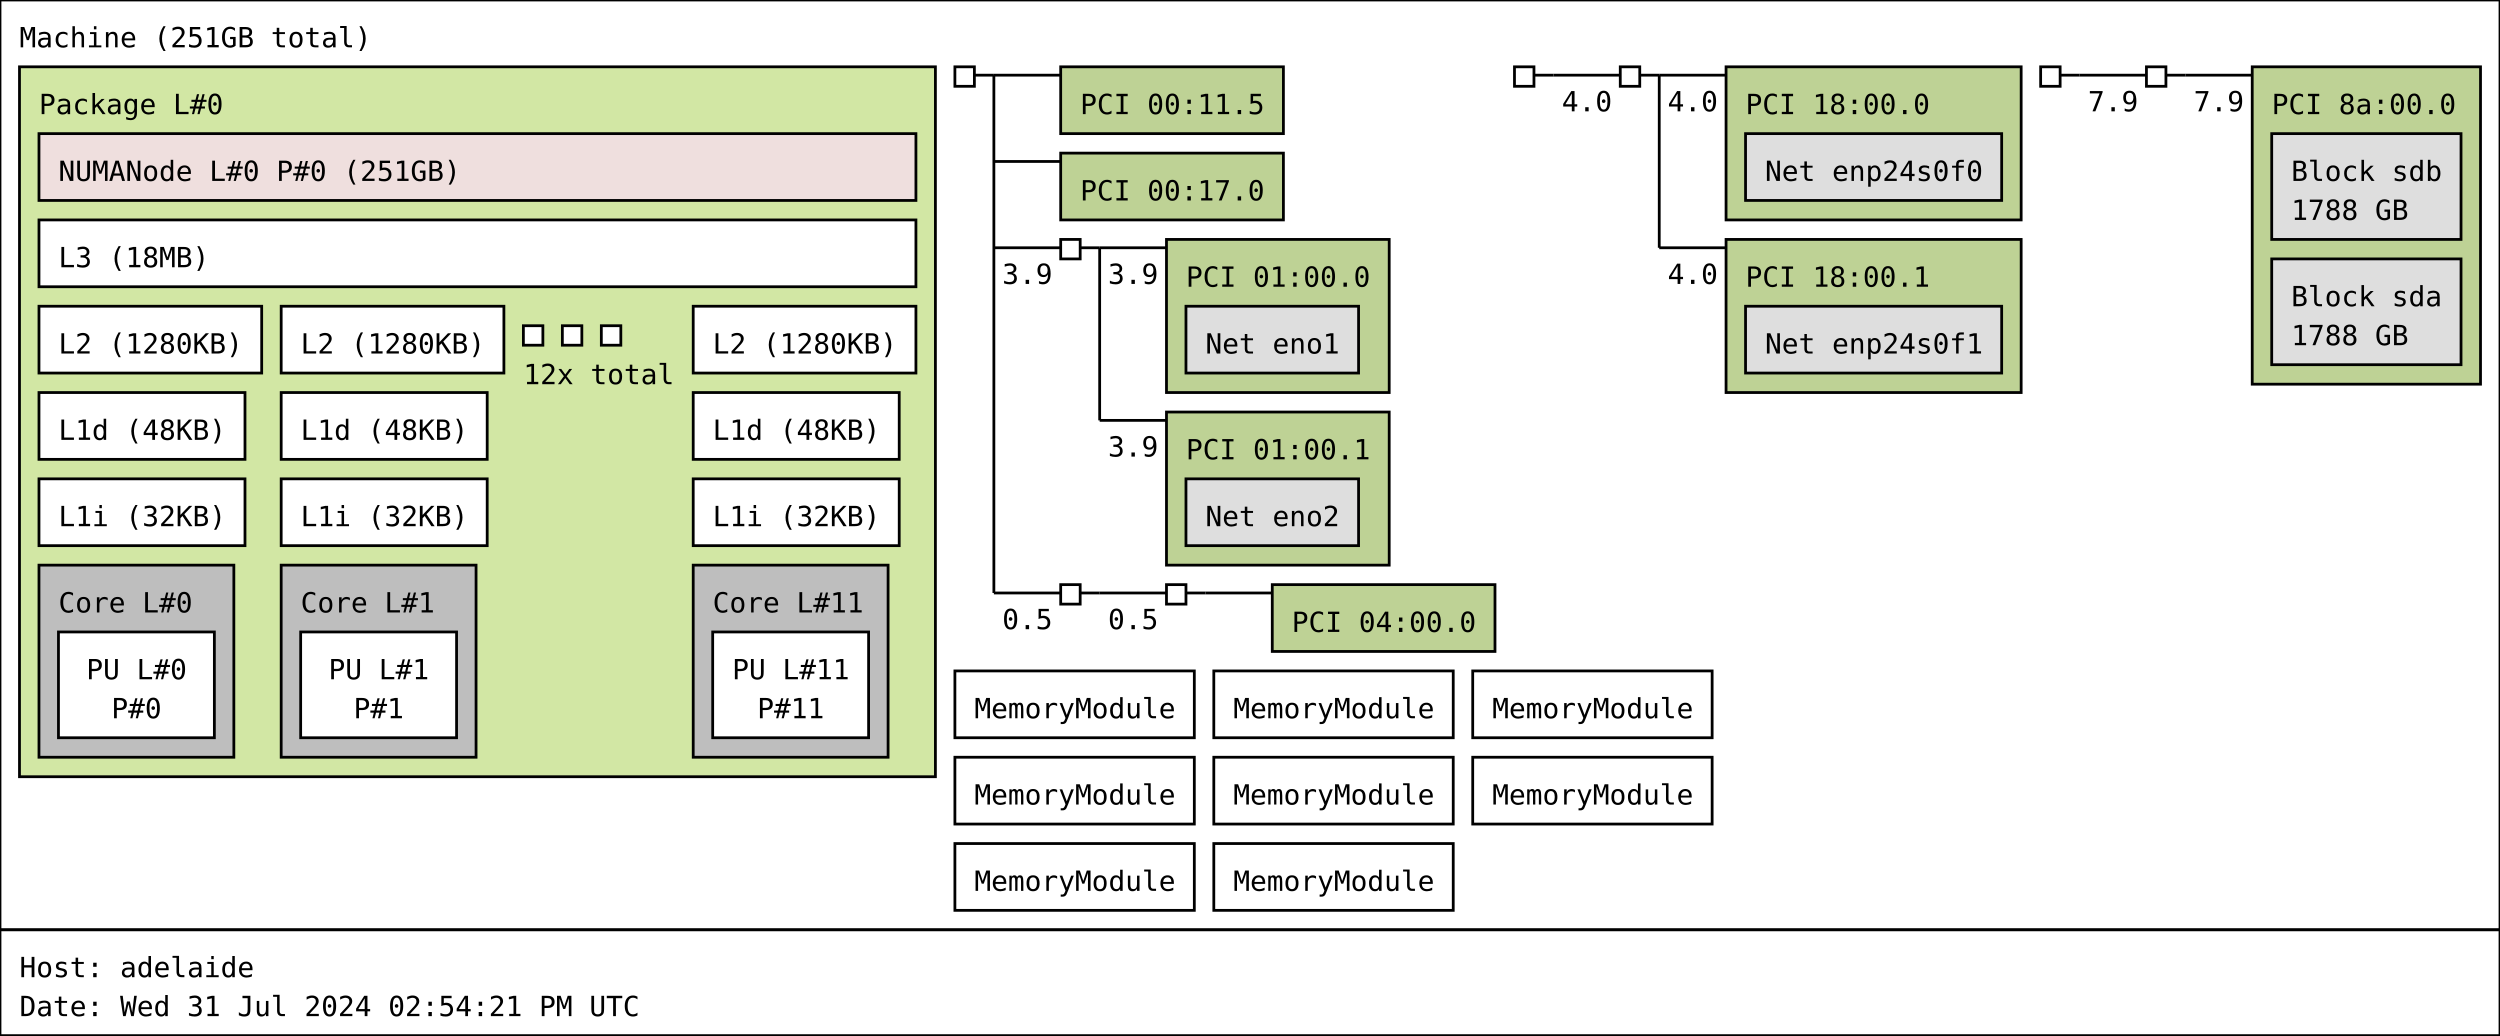
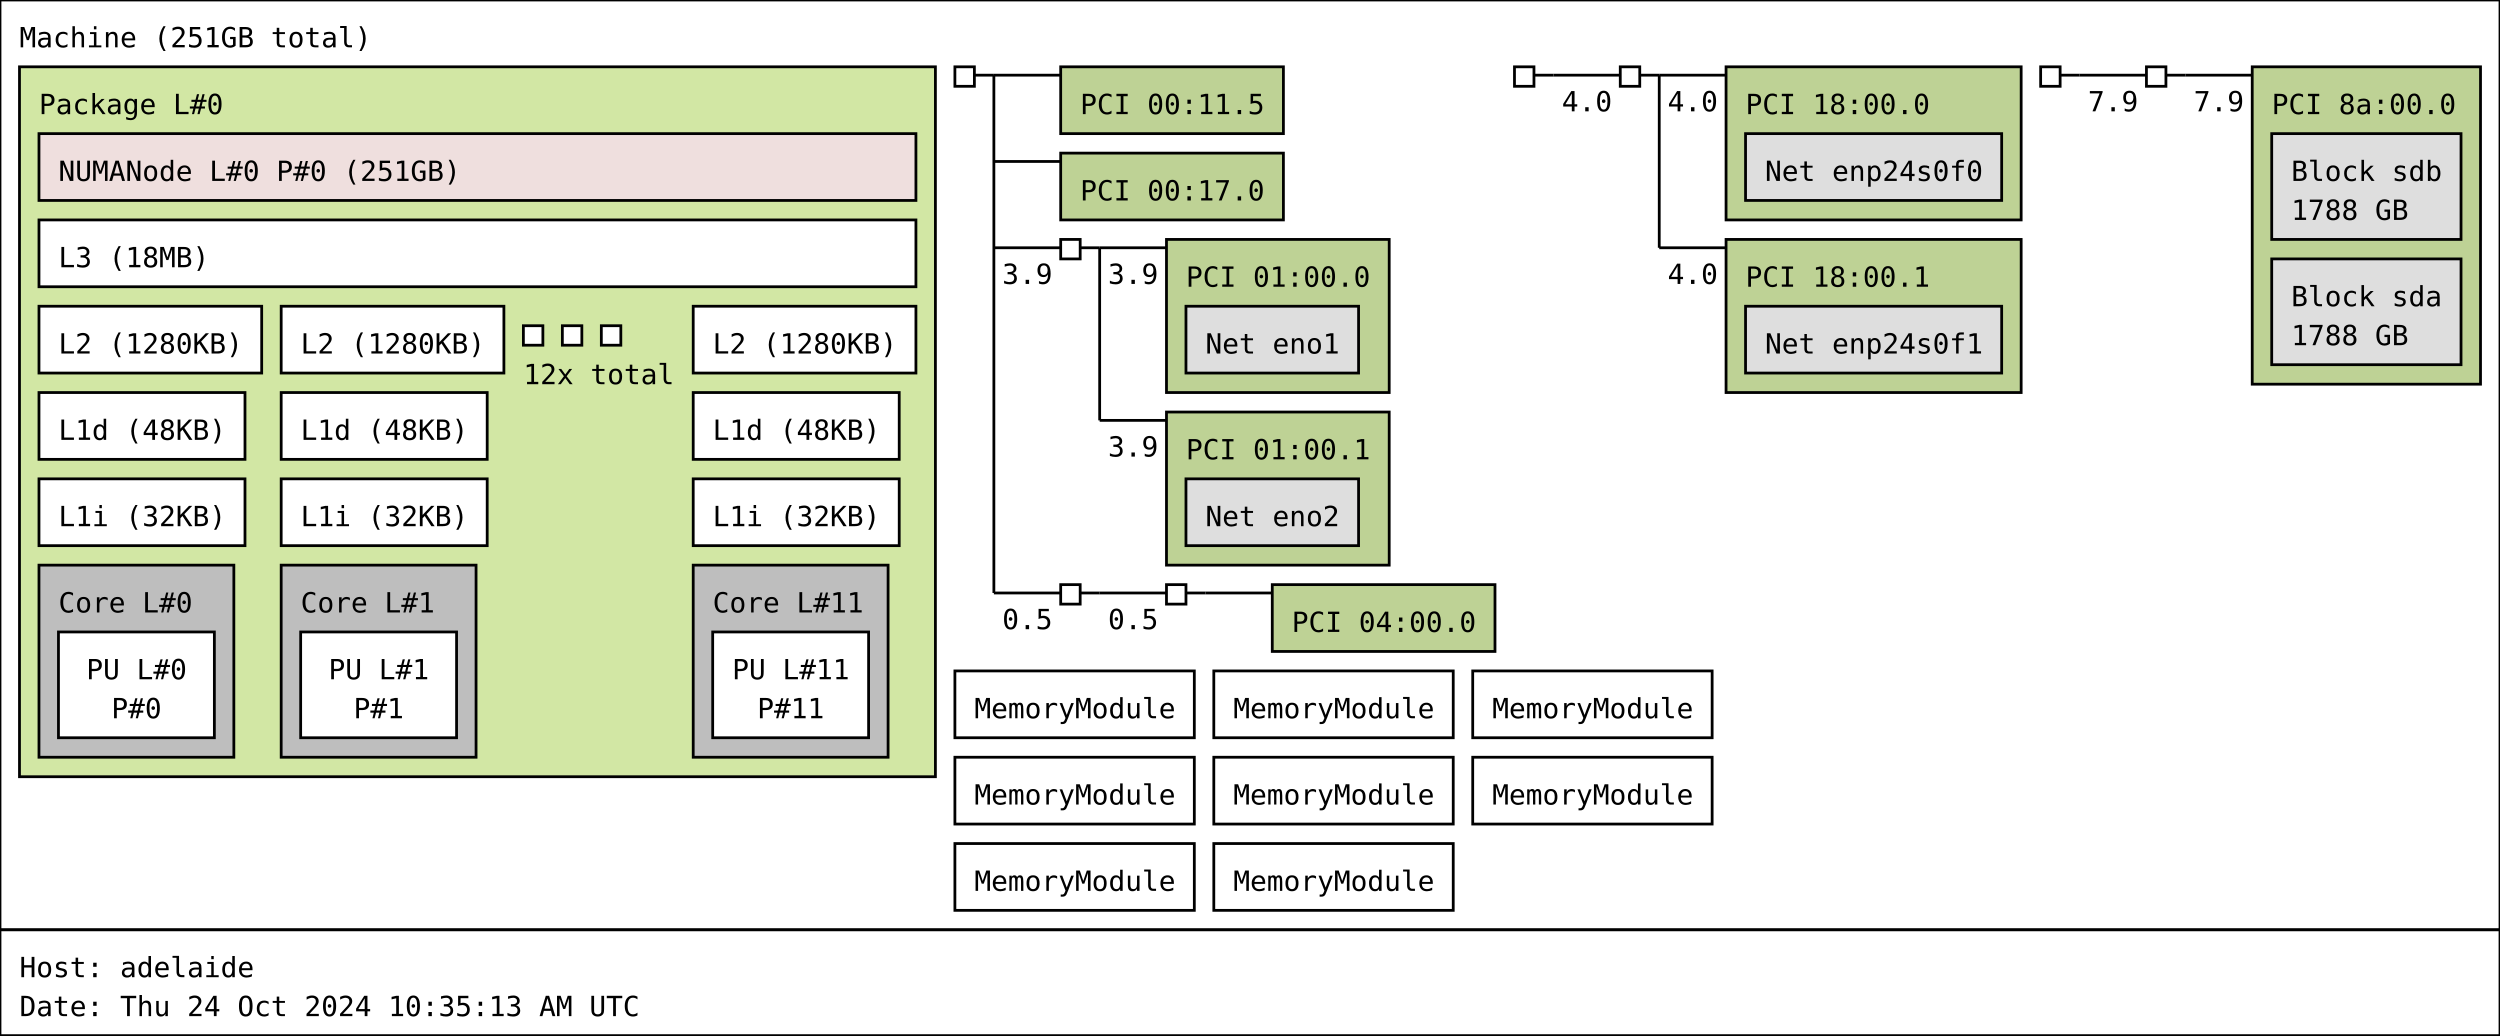
<svg xmlns="http://www.w3.org/2000/svg" width="898px" height="372px" viewBox="0 0 898px 372px" version="1.1">
  <rect id="Machine_0_rect" class="Machine" x="0" y="0" width="898" height="334" fill="rgb(255,255,255)" stroke="rgb(0,0,0)" stroke-width="1" />
  <text id="Machine_0_text" class="Machine" font-family="Monospace" x="7" y="17" fill="rgb(0,0,0)" font-size="10px">Machine (251GB total)</text>
  <rect id="Package_0_rect" class="Package" x="7" y="24" width="329" height="255" fill="rgb(210,231,164)" stroke="rgb(0,0,0)" stroke-width="1" />
  <text id="Package_0_text" class="Package" font-family="Monospace" x="14" y="41" fill="rgb(0,0,0)" font-size="10px">Package L#0</text>
  <rect id="L3_0_rect" class="L3" x="14" y="79" width="315" height="24" fill="rgb(255,255,255)" stroke="rgb(0,0,0)" stroke-width="1" />
  <text id="L3_0_text" class="L3" font-family="Monospace" x="21" y="96" fill="rgb(0,0,0)" font-size="10px">L3 (18MB)</text>
  <rect id="L2_0_rect" class="L2" x="14" y="110" width="80" height="24" fill="rgb(255,255,255)" stroke="rgb(0,0,0)" stroke-width="1" />
  <text id="L2_0_text" class="L2" font-family="Monospace" x="21" y="127" fill="rgb(0,0,0)" font-size="10px">L2 (1280KB)</text>
  <rect id="L1d_0_rect" class="L1d" x="14" y="141" width="74" height="24" fill="rgb(255,255,255)" stroke="rgb(0,0,0)" stroke-width="1" />
  <text id="L1d_0_text" class="L1d" font-family="Monospace" x="21" y="158" fill="rgb(0,0,0)" font-size="10px">L1d (48KB)</text>
  <rect id="L1i_0_rect" class="L1i" x="14" y="172" width="74" height="24" fill="rgb(255,255,255)" stroke="rgb(0,0,0)" stroke-width="1" />
  <text id="L1i_0_text" class="L1i" font-family="Monospace" x="21" y="189" fill="rgb(0,0,0)" font-size="10px">L1i (32KB)</text>
  <rect id="Core_0_rect" class="Core" x="14" y="203" width="70" height="69" fill="rgb(190,190,190)" stroke="rgb(0,0,0)" stroke-width="1" />
  <text id="Core_0_text" class="Core" font-family="Monospace" x="21" y="220" fill="rgb(0,0,0)" font-size="10px">Core L#0</text>
  <rect id="PU_0_rect" class="PU" x="21" y="227" width="56" height="38" fill="rgb(255,255,255)" stroke="rgb(0,0,0)" stroke-width="1" />
  <text id="PU_0_text" class="PU" font-family="Monospace" x="31" y="244" fill="rgb(0,0,0)" font-size="10px">PU L#0</text>
  <text id="PU_0_text_1" class="PU" font-family="Monospace" x="40" y="258" fill="rgb(0,0,0)" font-size="10px">P#0</text>
  <rect id="L2_1_rect" class="L2" x="101" y="110" width="80" height="24" fill="rgb(255,255,255)" stroke="rgb(0,0,0)" stroke-width="1" />
  <text id="L2_1_text" class="L2" font-family="Monospace" x="108" y="127" fill="rgb(0,0,0)" font-size="10px">L2 (1280KB)</text>
  <rect id="L1d_1_rect" class="L1d" x="101" y="141" width="74" height="24" fill="rgb(255,255,255)" stroke="rgb(0,0,0)" stroke-width="1" />
  <text id="L1d_1_text" class="L1d" font-family="Monospace" x="108" y="158" fill="rgb(0,0,0)" font-size="10px">L1d (48KB)</text>
  <rect id="L1i_1_rect" class="L1i" x="101" y="172" width="74" height="24" fill="rgb(255,255,255)" stroke="rgb(0,0,0)" stroke-width="1" />
  <text id="L1i_1_text" class="L1i" font-family="Monospace" x="108" y="189" fill="rgb(0,0,0)" font-size="10px">L1i (32KB)</text>
  <rect id="Core_1_rect" class="Core" x="101" y="203" width="70" height="69" fill="rgb(190,190,190)" stroke="rgb(0,0,0)" stroke-width="1" />
  <text id="Core_1_text" class="Core" font-family="Monospace" x="108" y="220" fill="rgb(0,0,0)" font-size="10px">Core L#1</text>
  <rect id="PU_1_rect" class="PU" x="108" y="227" width="56" height="38" fill="rgb(255,255,255)" stroke="rgb(0,0,0)" stroke-width="1" />
  <text id="PU_1_text" class="PU" font-family="Monospace" x="118" y="244" fill="rgb(0,0,0)" font-size="10px">PU L#1</text>
  <text id="PU_1_text_1" class="PU" font-family="Monospace" x="127" y="258" fill="rgb(0,0,0)" font-size="10px">P#1</text>
  <rect id="L2_2_rect" class="L2" x="188" y="117" width="7" height="7" fill="rgb(255,255,255)" stroke="rgb(0,0,0)" stroke-width="1" />
  <rect id="L2_2_rect" class="L2" x="202" y="117" width="7" height="7" fill="rgb(255,255,255)" stroke="rgb(0,0,0)" stroke-width="1" />
  <rect id="L2_2_rect" class="L2" x="216" y="117" width="7" height="7" fill="rgb(255,255,255)" stroke="rgb(0,0,0)" stroke-width="1" />
  <text id="L2_2_text" class="L2" font-family="Monospace" x="188" y="138" fill="rgb(0,0,0)" font-size="10px">12x total</text>
  <rect id="L2_11_rect" class="L2" x="249" y="110" width="80" height="24" fill="rgb(255,255,255)" stroke="rgb(0,0,0)" stroke-width="1" />
  <text id="L2_11_text" class="L2" font-family="Monospace" x="256" y="127" fill="rgb(0,0,0)" font-size="10px">L2 (1280KB)</text>
  <rect id="L1d_11_rect" class="L1d" x="249" y="141" width="74" height="24" fill="rgb(255,255,255)" stroke="rgb(0,0,0)" stroke-width="1" />
  <text id="L1d_11_text" class="L1d" font-family="Monospace" x="256" y="158" fill="rgb(0,0,0)" font-size="10px">L1d (48KB)</text>
  <rect id="L1i_11_rect" class="L1i" x="249" y="172" width="74" height="24" fill="rgb(255,255,255)" stroke="rgb(0,0,0)" stroke-width="1" />
  <text id="L1i_11_text" class="L1i" font-family="Monospace" x="256" y="189" fill="rgb(0,0,0)" font-size="10px">L1i (32KB)</text>
  <rect id="Core_11_rect" class="Core" x="249" y="203" width="70" height="69" fill="rgb(190,190,190)" stroke="rgb(0,0,0)" stroke-width="1" />
  <text id="Core_11_text" class="Core" font-family="Monospace" x="256" y="220" fill="rgb(0,0,0)" font-size="10px">Core L#11</text>
  <rect id="PU_11_rect" class="PU" x="256" y="227" width="56" height="38" fill="rgb(255,255,255)" stroke="rgb(0,0,0)" stroke-width="1" />
  <text id="PU_11_text" class="PU" font-family="Monospace" x="263" y="244" fill="rgb(0,0,0)" font-size="10px">PU L#11</text>
  <text id="PU_11_text_1" class="PU" font-family="Monospace" x="272" y="258" fill="rgb(0,0,0)" font-size="10px">P#11</text>
  <rect id="NUMANode_0_rect" class="NUMANode" x="14" y="48" width="315" height="24" fill="rgb(239,223,222)" stroke="rgb(0,0,0)" stroke-width="1" />
  <text id="NUMANode_0_text" class="NUMANode" font-family="Monospace" x="21" y="65" fill="rgb(0,0,0)" font-size="10px">NUMANode L#0 P#0 (251GB)</text>
  <rect id="HostBridge_0_rect" class="HostBridge" x="343" y="24" width="7" height="7" fill="rgb(255,255,255)" stroke="rgb(0,0,0)" stroke-width="1" />
  <line id="HostBridge_0_line" class="HostBridge" x1="350" y1="27" x2="357" y2="27" stroke="rgb(0,0,0)" stroke-width="1" />
  <line id="HostBridge_0_line_2" class="HostBridge" x1="357" y1="27" x2="381" y2="27" stroke="rgb(0,0,0)" stroke-width="1" />
  <line id="HostBridge_0_line_3" class="HostBridge" x1="357" y1="58" x2="381" y2="58" stroke="rgb(0,0,0)" stroke-width="1" />
  <line id="HostBridge_0_line_4" class="HostBridge" x1="357" y1="89" x2="381" y2="89" stroke="rgb(0,0,0)" stroke-width="1" />
  <text id="HostBridge_0_text_4" class="HostBridge" font-family="Monospace" x="360" y="102" fill="rgb(0,0,0)" font-size="10px">3.9</text>
  <line id="HostBridge_0_line_5" class="HostBridge" x1="357" y1="213" x2="381" y2="213" stroke="rgb(0,0,0)" stroke-width="1" />
  <text id="HostBridge_0_text_5" class="HostBridge" font-family="Monospace" x="360" y="226" fill="rgb(0,0,0)" font-size="10px">0.5</text>
  <line id="HostBridge_0_line_1" class="HostBridge" x1="357" y1="27" x2="357" y2="213" stroke="rgb(0,0,0)" stroke-width="1" />
  <rect id="PCI_0_rect" class="PCI" x="381" y="24" width="80" height="24" fill="rgb(190,210,149)" stroke="rgb(0,0,0)" stroke-width="1" />
  <text id="PCI_0_text" class="PCI" font-family="Monospace" x="388" y="41" fill="rgb(0,0,0)" font-size="10px">PCI 00:11.5</text>
  <rect id="PCI_1_rect" class="PCI" x="381" y="55" width="80" height="24" fill="rgb(190,210,149)" stroke="rgb(0,0,0)" stroke-width="1" />
  <text id="PCI_1_text" class="PCI" font-family="Monospace" x="388" y="72" fill="rgb(0,0,0)" font-size="10px">PCI 00:17.0</text>
  <rect id="PCIBridge_1_rect" class="PCIBridge" x="381" y="86" width="7" height="7" fill="rgb(255,255,255)" stroke="rgb(0,0,0)" stroke-width="1" />
  <line id="PCIBridge_1_line" class="PCIBridge" x1="388" y1="89" x2="395" y2="89" stroke="rgb(0,0,0)" stroke-width="1" />
  <line id="PCIBridge_1_line_2" class="PCIBridge" x1="395" y1="89" x2="419" y2="89" stroke="rgb(0,0,0)" stroke-width="1" />
  <text id="PCIBridge_1_text_2" class="PCIBridge" font-family="Monospace" x="398" y="102" fill="rgb(0,0,0)" font-size="10px">3.9</text>
  <line id="PCIBridge_1_line_3" class="PCIBridge" x1="395" y1="151" x2="419" y2="151" stroke="rgb(0,0,0)" stroke-width="1" />
  <text id="PCIBridge_1_text_3" class="PCIBridge" font-family="Monospace" x="398" y="164" fill="rgb(0,0,0)" font-size="10px">3.9</text>
  <line id="PCIBridge_1_line_1" class="PCIBridge" x1="395" y1="89" x2="395" y2="151" stroke="rgb(0,0,0)" stroke-width="1" />
  <rect id="PCI_2_rect" class="PCI" x="419" y="86" width="80" height="55" fill="rgb(190,210,149)" stroke="rgb(0,0,0)" stroke-width="1" />
  <text id="PCI_2_text" class="PCI" font-family="Monospace" x="426" y="103" fill="rgb(0,0,0)" font-size="10px">PCI 01:00.0</text>
  <rect id="Net_0_rect" class="Net" x="426" y="110" width="62" height="24" fill="rgb(222,222,222)" stroke="rgb(0,0,0)" stroke-width="1" />
  <text id="Net_0_text" class="Net" font-family="Monospace" x="433" y="127" fill="rgb(0,0,0)" font-size="10px">Net eno1</text>
  <rect id="PCI_3_rect" class="PCI" x="419" y="148" width="80" height="55" fill="rgb(190,210,149)" stroke="rgb(0,0,0)" stroke-width="1" />
  <text id="PCI_3_text" class="PCI" font-family="Monospace" x="426" y="165" fill="rgb(0,0,0)" font-size="10px">PCI 01:00.1</text>
  <rect id="Net_1_rect" class="Net" x="426" y="172" width="62" height="24" fill="rgb(222,222,222)" stroke="rgb(0,0,0)" stroke-width="1" />
  <text id="Net_1_text" class="Net" font-family="Monospace" x="433" y="189" fill="rgb(0,0,0)" font-size="10px">Net eno2</text>
  <rect id="PCIBridge_2_rect" class="PCIBridge" x="381" y="210" width="7" height="7" fill="rgb(255,255,255)" stroke="rgb(0,0,0)" stroke-width="1" />
  <line id="PCIBridge_2_line" class="PCIBridge" x1="388" y1="213" x2="395" y2="213" stroke="rgb(0,0,0)" stroke-width="1" />
  <line id="PCIBridge_2_line_2" class="PCIBridge" x1="395" y1="213" x2="419" y2="213" stroke="rgb(0,0,0)" stroke-width="1" />
  <text id="PCIBridge_2_text_2" class="PCIBridge" font-family="Monospace" x="398" y="226" fill="rgb(0,0,0)" font-size="10px">0.5</text>
  <line id="PCIBridge_2_line_1" class="PCIBridge" x1="395" y1="213" x2="395" y2="213" stroke="rgb(0,0,0)" stroke-width="1" />
  <rect id="PCIBridge_3_rect" class="PCIBridge" x="419" y="210" width="7" height="7" fill="rgb(255,255,255)" stroke="rgb(0,0,0)" stroke-width="1" />
  <line id="PCIBridge_3_line" class="PCIBridge" x1="426" y1="213" x2="433" y2="213" stroke="rgb(0,0,0)" stroke-width="1" />
  <line id="PCIBridge_3_line_2" class="PCIBridge" x1="433" y1="213" x2="457" y2="213" stroke="rgb(0,0,0)" stroke-width="1" />
  <line id="PCIBridge_3_line_1" class="PCIBridge" x1="433" y1="213" x2="433" y2="213" stroke="rgb(0,0,0)" stroke-width="1" />
  <rect id="PCI_4_rect" class="PCI" x="457" y="210" width="80" height="24" fill="rgb(190,210,149)" stroke="rgb(0,0,0)" stroke-width="1" />
  <text id="PCI_4_text" class="PCI" font-family="Monospace" x="464" y="227" fill="rgb(0,0,0)" font-size="10px">PCI 04:00.0</text>
  <rect id="HostBridge_4_rect" class="HostBridge" x="544" y="24" width="7" height="7" fill="rgb(255,255,255)" stroke="rgb(0,0,0)" stroke-width="1" />
  <line id="HostBridge_4_line" class="HostBridge" x1="551" y1="27" x2="558" y2="27" stroke="rgb(0,0,0)" stroke-width="1" />
  <line id="HostBridge_4_line_2" class="HostBridge" x1="558" y1="27" x2="582" y2="27" stroke="rgb(0,0,0)" stroke-width="1" />
  <text id="HostBridge_4_text_2" class="HostBridge" font-family="Monospace" x="561" y="40" fill="rgb(0,0,0)" font-size="10px">4.0</text>
  <line id="HostBridge_4_line_1" class="HostBridge" x1="558" y1="27" x2="558" y2="27" stroke="rgb(0,0,0)" stroke-width="1" />
  <rect id="PCIBridge_5_rect" class="PCIBridge" x="582" y="24" width="7" height="7" fill="rgb(255,255,255)" stroke="rgb(0,0,0)" stroke-width="1" />
  <line id="PCIBridge_5_line" class="PCIBridge" x1="589" y1="27" x2="596" y2="27" stroke="rgb(0,0,0)" stroke-width="1" />
  <line id="PCIBridge_5_line_2" class="PCIBridge" x1="596" y1="27" x2="620" y2="27" stroke="rgb(0,0,0)" stroke-width="1" />
  <text id="PCIBridge_5_text_2" class="PCIBridge" font-family="Monospace" x="599" y="40" fill="rgb(0,0,0)" font-size="10px">4.0</text>
  <line id="PCIBridge_5_line_3" class="PCIBridge" x1="596" y1="89" x2="620" y2="89" stroke="rgb(0,0,0)" stroke-width="1" />
  <text id="PCIBridge_5_text_3" class="PCIBridge" font-family="Monospace" x="599" y="102" fill="rgb(0,0,0)" font-size="10px">4.0</text>
  <line id="PCIBridge_5_line_1" class="PCIBridge" x1="596" y1="27" x2="596" y2="89" stroke="rgb(0,0,0)" stroke-width="1" />
  <rect id="PCI_5_rect" class="PCI" x="620" y="24" width="106" height="55" fill="rgb(190,210,149)" stroke="rgb(0,0,0)" stroke-width="1" />
  <text id="PCI_5_text" class="PCI" font-family="Monospace" x="627" y="41" fill="rgb(0,0,0)" font-size="10px">PCI 18:00.0</text>
  <rect id="Net_2_rect" class="Net" x="627" y="48" width="92" height="24" fill="rgb(222,222,222)" stroke="rgb(0,0,0)" stroke-width="1" />
  <text id="Net_2_text" class="Net" font-family="Monospace" x="634" y="65" fill="rgb(0,0,0)" font-size="10px">Net enp24s0f0</text>
  <rect id="PCI_6_rect" class="PCI" x="620" y="86" width="106" height="55" fill="rgb(190,210,149)" stroke="rgb(0,0,0)" stroke-width="1" />
  <text id="PCI_6_text" class="PCI" font-family="Monospace" x="627" y="103" fill="rgb(0,0,0)" font-size="10px">PCI 18:00.1</text>
  <rect id="Net_3_rect" class="Net" x="627" y="110" width="92" height="24" fill="rgb(222,222,222)" stroke="rgb(0,0,0)" stroke-width="1" />
  <text id="Net_3_text" class="Net" font-family="Monospace" x="634" y="127" fill="rgb(0,0,0)" font-size="10px">Net enp24s0f1</text>
  <rect id="HostBridge_6_rect" class="HostBridge" x="733" y="24" width="7" height="7" fill="rgb(255,255,255)" stroke="rgb(0,0,0)" stroke-width="1" />
  <line id="HostBridge_6_line" class="HostBridge" x1="740" y1="27" x2="747" y2="27" stroke="rgb(0,0,0)" stroke-width="1" />
  <line id="HostBridge_6_line_2" class="HostBridge" x1="747" y1="27" x2="771" y2="27" stroke="rgb(0,0,0)" stroke-width="1" />
  <text id="HostBridge_6_text_2" class="HostBridge" font-family="Monospace" x="750" y="40" fill="rgb(0,0,0)" font-size="10px">7.9</text>
  <line id="HostBridge_6_line_1" class="HostBridge" x1="747" y1="27" x2="747" y2="27" stroke="rgb(0,0,0)" stroke-width="1" />
  <rect id="PCIBridge_7_rect" class="PCIBridge" x="771" y="24" width="7" height="7" fill="rgb(255,255,255)" stroke="rgb(0,0,0)" stroke-width="1" />
  <line id="PCIBridge_7_line" class="PCIBridge" x1="778" y1="27" x2="785" y2="27" stroke="rgb(0,0,0)" stroke-width="1" />
  <line id="PCIBridge_7_line_2" class="PCIBridge" x1="785" y1="27" x2="809" y2="27" stroke="rgb(0,0,0)" stroke-width="1" />
  <text id="PCIBridge_7_text_2" class="PCIBridge" font-family="Monospace" x="788" y="40" fill="rgb(0,0,0)" font-size="10px">7.9</text>
  <line id="PCIBridge_7_line_1" class="PCIBridge" x1="785" y1="27" x2="785" y2="27" stroke="rgb(0,0,0)" stroke-width="1" />
  <rect id="PCI_7_rect" class="PCI" x="809" y="24" width="82" height="114" fill="rgb(190,210,149)" stroke="rgb(0,0,0)" stroke-width="1" />
  <text id="PCI_7_text" class="PCI" font-family="Monospace" x="816" y="41" fill="rgb(0,0,0)" font-size="10px">PCI 8a:00.0</text>
  <rect id="Block_4_rect" class="Block" x="816" y="48" width="68" height="38" fill="rgb(222,222,222)" stroke="rgb(0,0,0)" stroke-width="1" />
  <text id="Block_4_text" class="Block" font-family="Monospace" x="823" y="65" fill="rgb(0,0,0)" font-size="10px">Block sdb</text>
  <text id="Block_4_text_1" class="Block" font-family="Monospace" x="823" y="79" fill="rgb(0,0,0)" font-size="10px">1788 GB</text>
  <rect id="Block_5_rect" class="Block" x="816" y="93" width="68" height="38" fill="rgb(222,222,222)" stroke="rgb(0,0,0)" stroke-width="1" />
  <text id="Block_5_text" class="Block" font-family="Monospace" x="823" y="110" fill="rgb(0,0,0)" font-size="10px">Block sda</text>
  <text id="Block_5_text_1" class="Block" font-family="Monospace" x="823" y="124" fill="rgb(0,0,0)" font-size="10px">1788 GB</text>
  <rect id="Misc_0_rect" class="Misc" x="343" y="241" width="86" height="24" fill="rgb(255,255,255)" stroke="rgb(0,0,0)" stroke-width="1" />
  <text id="Misc_0_text" class="Misc" font-family="Monospace" x="350" y="258" fill="rgb(0,0,0)" font-size="10px">MemoryModule</text>
  <rect id="Misc_1_rect" class="Misc" x="436" y="241" width="86" height="24" fill="rgb(255,255,255)" stroke="rgb(0,0,0)" stroke-width="1" />
  <text id="Misc_1_text" class="Misc" font-family="Monospace" x="443" y="258" fill="rgb(0,0,0)" font-size="10px">MemoryModule</text>
  <rect id="Misc_2_rect" class="Misc" x="529" y="241" width="86" height="24" fill="rgb(255,255,255)" stroke="rgb(0,0,0)" stroke-width="1" />
  <text id="Misc_2_text" class="Misc" font-family="Monospace" x="536" y="258" fill="rgb(0,0,0)" font-size="10px">MemoryModule</text>
  <rect id="Misc_3_rect" class="Misc" x="343" y="272" width="86" height="24" fill="rgb(255,255,255)" stroke="rgb(0,0,0)" stroke-width="1" />
  <text id="Misc_3_text" class="Misc" font-family="Monospace" x="350" y="289" fill="rgb(0,0,0)" font-size="10px">MemoryModule</text>
  <rect id="Misc_4_rect" class="Misc" x="436" y="272" width="86" height="24" fill="rgb(255,255,255)" stroke="rgb(0,0,0)" stroke-width="1" />
  <text id="Misc_4_text" class="Misc" font-family="Monospace" x="443" y="289" fill="rgb(0,0,0)" font-size="10px">MemoryModule</text>
  <rect id="Misc_5_rect" class="Misc" x="529" y="272" width="86" height="24" fill="rgb(255,255,255)" stroke="rgb(0,0,0)" stroke-width="1" />
  <text id="Misc_5_text" class="Misc" font-family="Monospace" x="536" y="289" fill="rgb(0,0,0)" font-size="10px">MemoryModule</text>
  <rect id="Misc_6_rect" class="Misc" x="343" y="303" width="86" height="24" fill="rgb(255,255,255)" stroke="rgb(0,0,0)" stroke-width="1" />
  <text id="Misc_6_text" class="Misc" font-family="Monospace" x="350" y="320" fill="rgb(0,0,0)" font-size="10px">MemoryModule</text>
  <rect id="Misc_7_rect" class="Misc" x="436" y="303" width="86" height="24" fill="rgb(255,255,255)" stroke="rgb(0,0,0)" stroke-width="1" />
  <text id="Misc_7_text" class="Misc" font-family="Monospace" x="443" y="320" fill="rgb(0,0,0)" font-size="10px">MemoryModule</text>
  <rect id="anon_rect" x="0" y="334" width="898" height="38" fill="rgb(255,255,255)" stroke="rgb(0,0,0)" stroke-width="1" />
  <text id="anon_text" font-family="Monospace" x="7" y="351" fill="rgb(0,0,0)" font-size="10px">Host: adelaide</text>
-   <text id="anon_text_1" font-family="Monospace" x="7" y="365" fill="rgb(0,0,0)" font-size="10px">Date: Wed 31 Jul 2024 02:54:21 PM UTC</text>
+   <text id="anon_text_1" font-family="Monospace" x="7" y="365" fill="rgb(0,0,0)" font-size="10px">Date: Thu 24 Oct 2024 10:35:13 AM UTC</text>
</svg>
